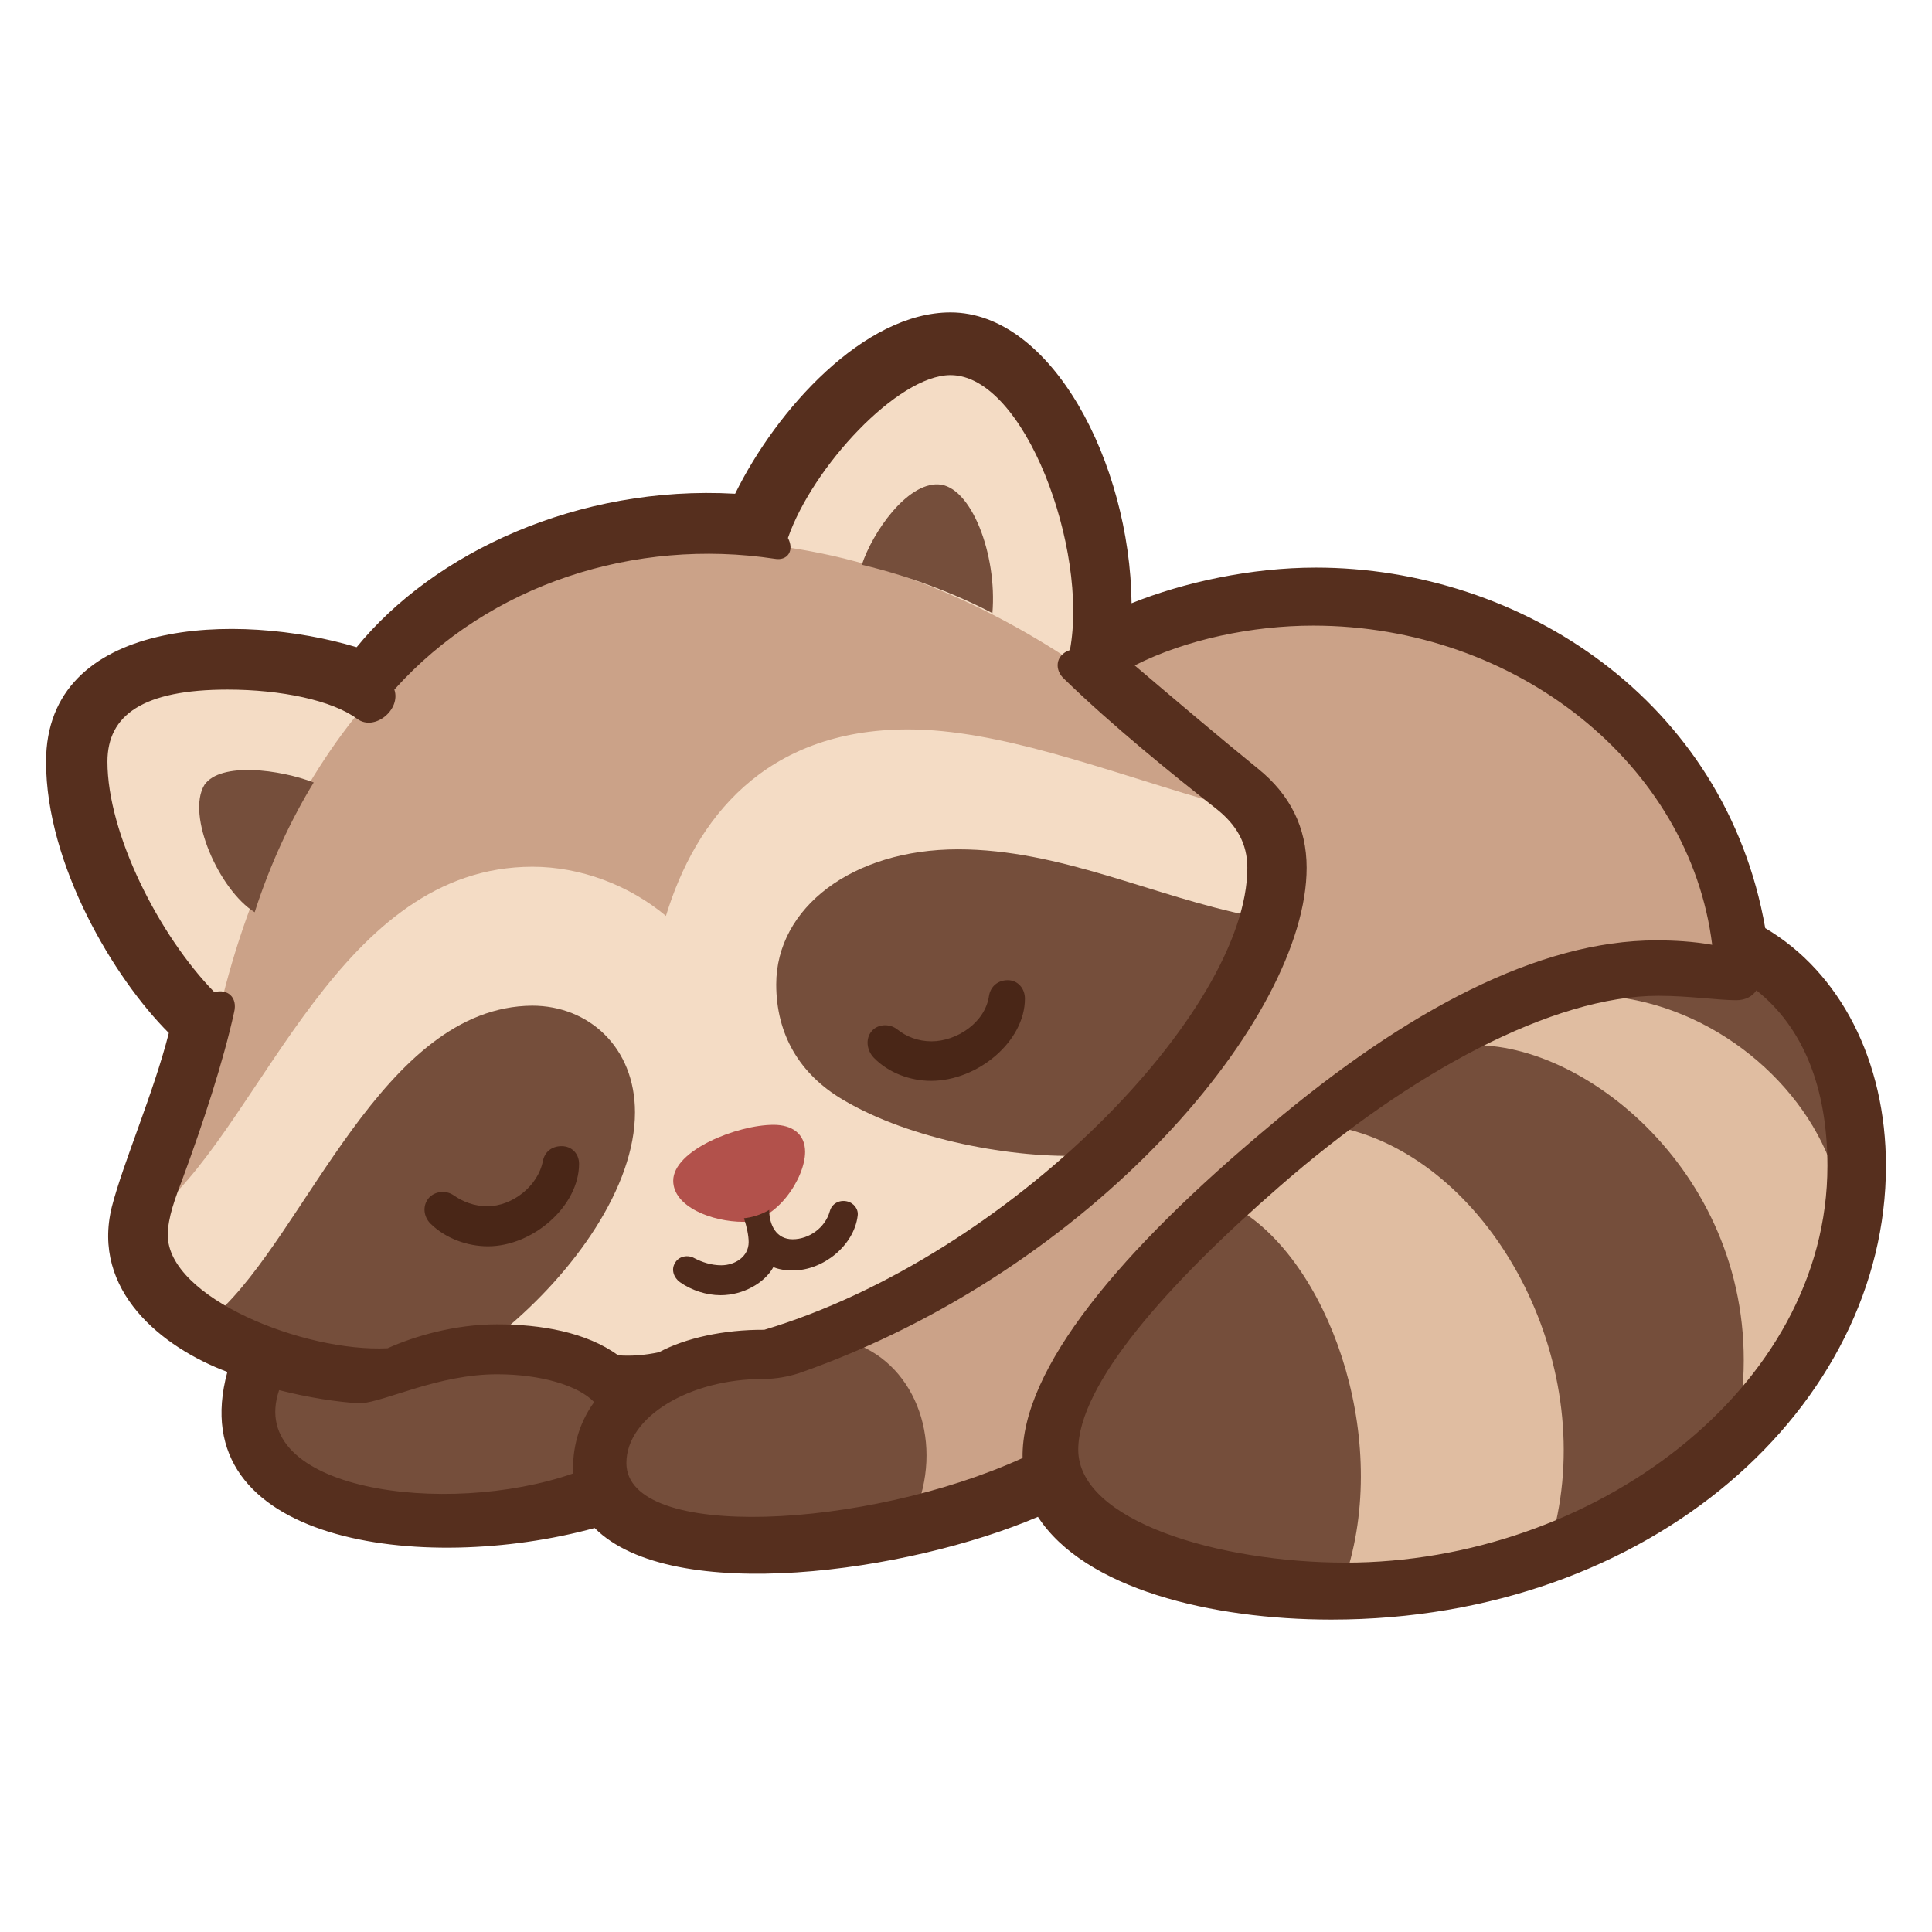
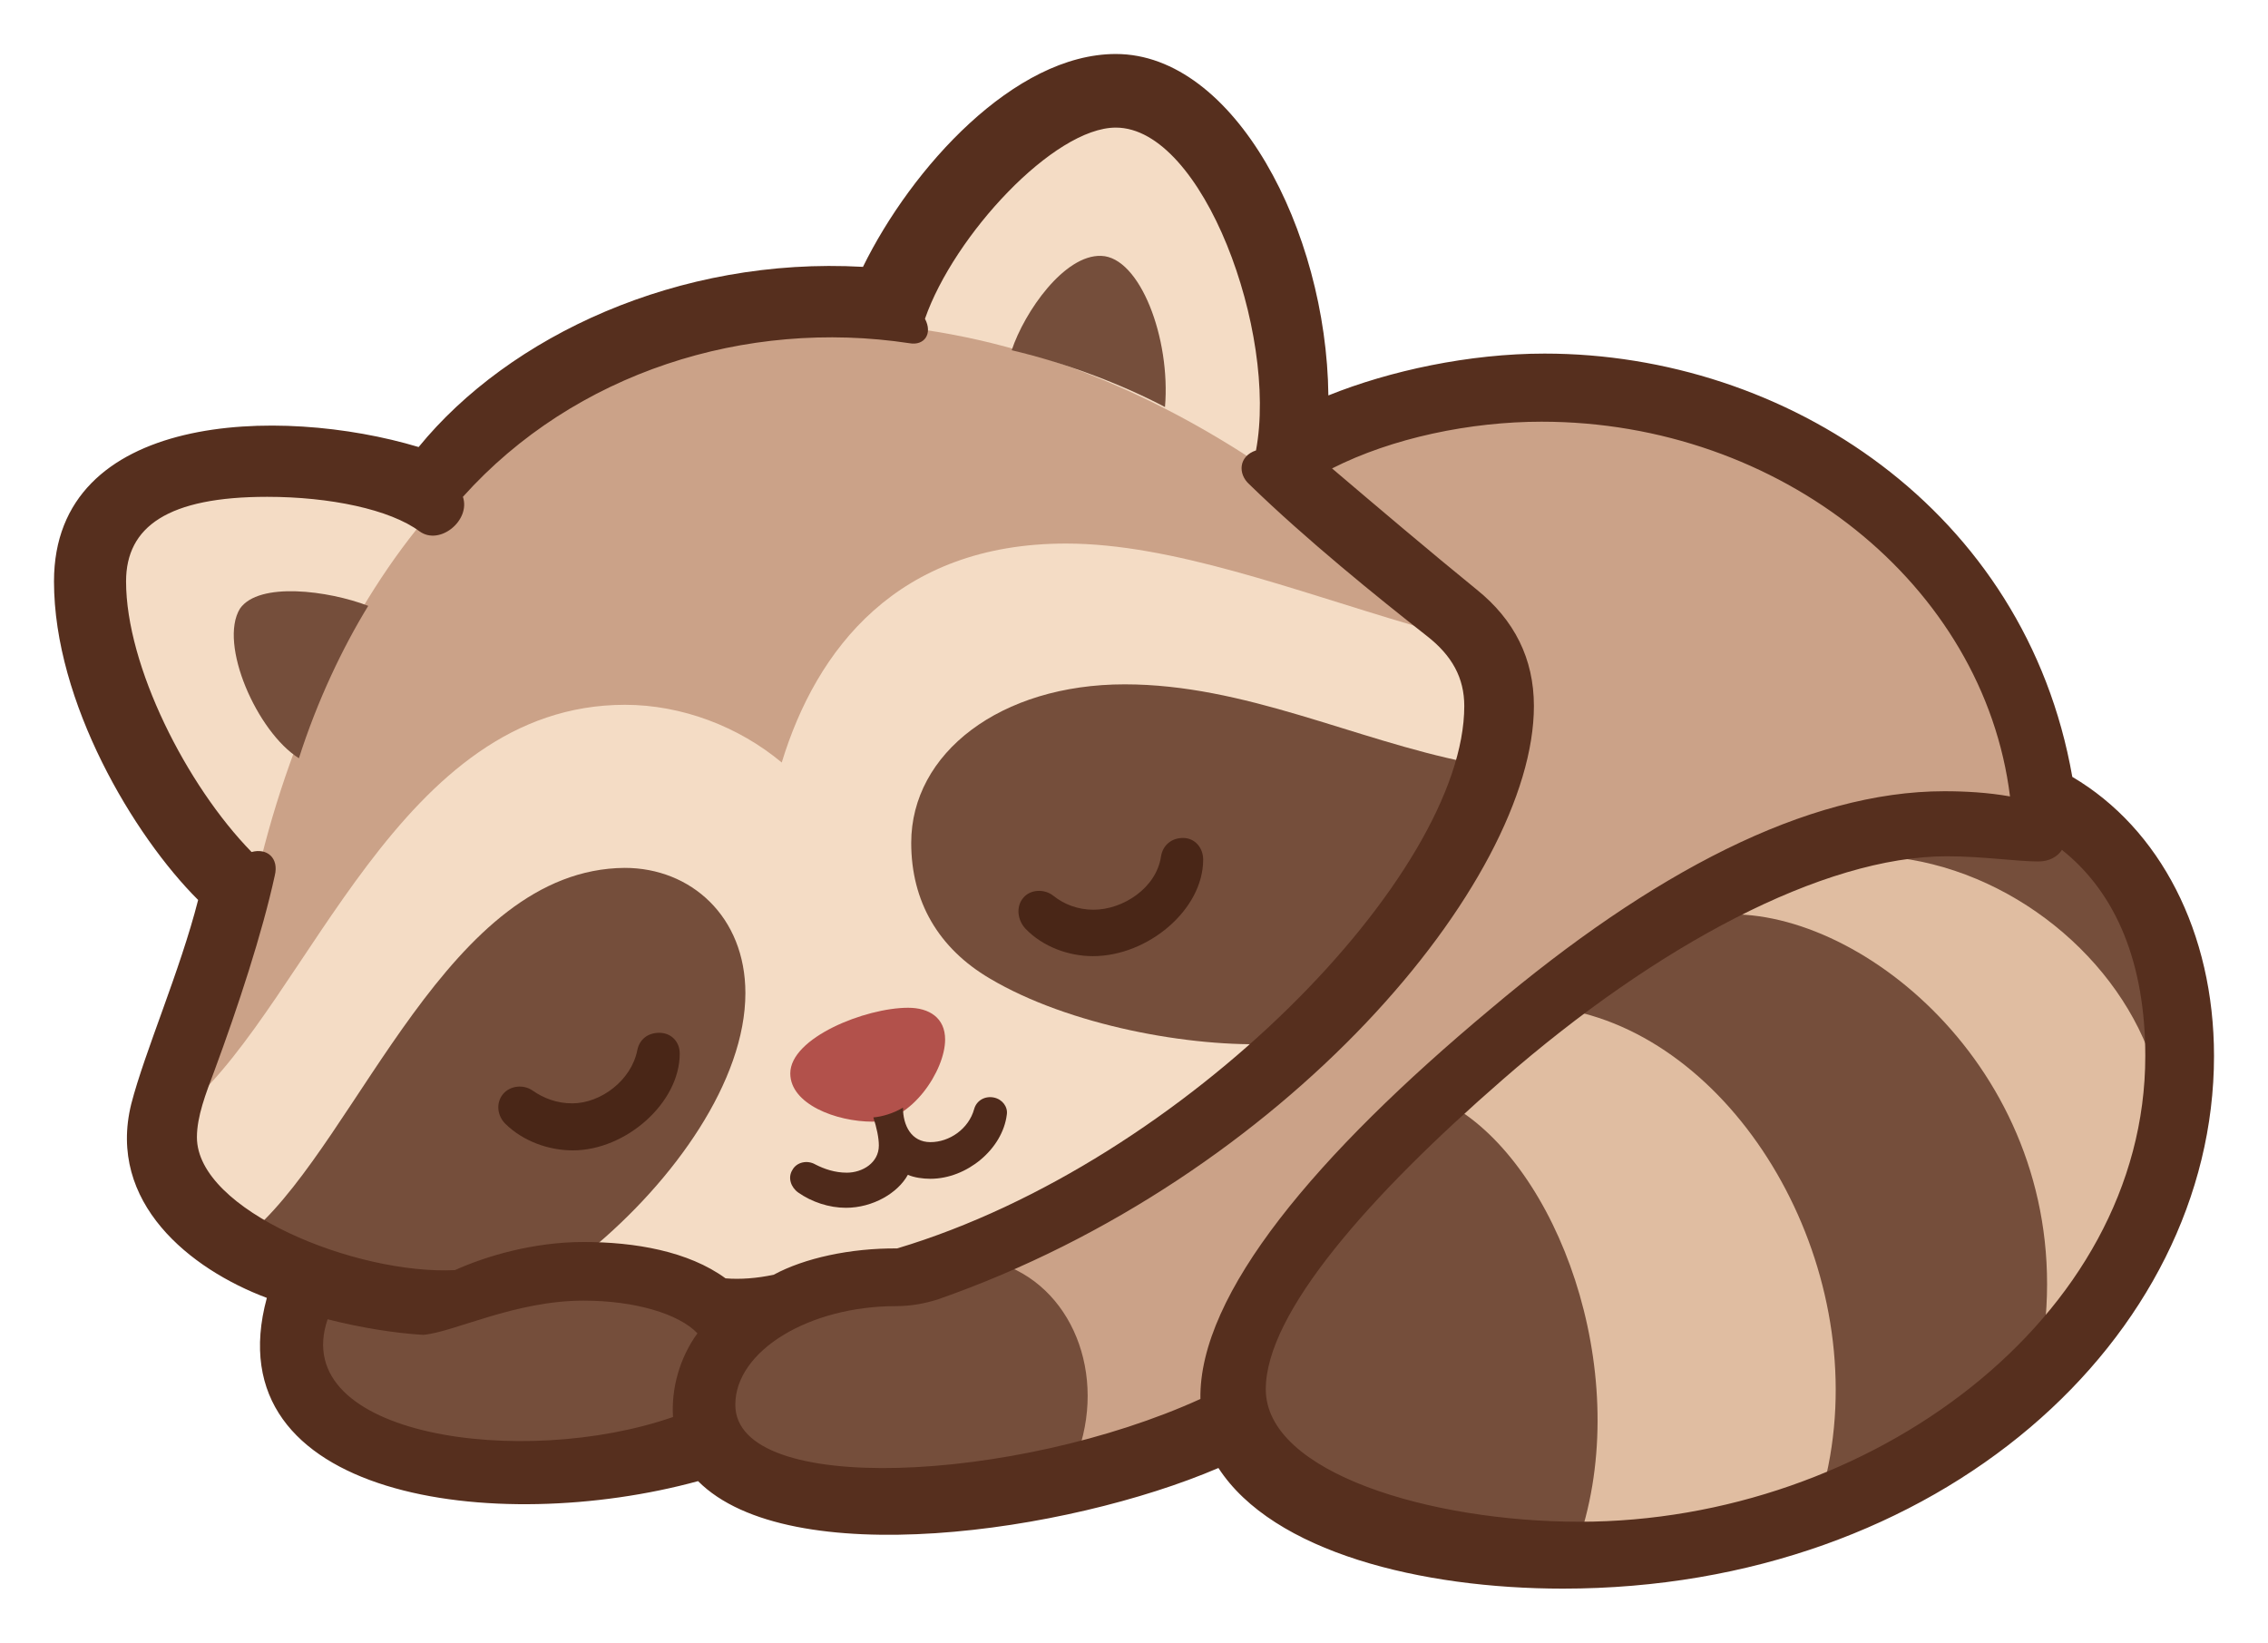
- <svg xmlns="http://www.w3.org/2000/svg" width="74.27" height="74.27" viewBox="3.36 2.87 74.27 74.27">
+ <svg xmlns="http://www.w3.org/2000/svg" width="74.266" height="53.789" viewBox="3.362 13.112 74.266 53.789">
  <path d="m70.27 39.12c-1.3-10.03-13.18-16.02-24.55-11.41 0.53-6.01-2.45-11.68-5.82-11.68-2.75 0-6.24 3.56-7.56 7.02-6.36-0.71-12.01 2.03-14.87 6.14-4.1-1.57-11.18-1.68-11.18 2.96 0 3.94 2.93 8.34 4.86 10.18-0.62 2.43-1.82 5.37-2.37 7.22-0.75 2.65 1.94 4.82 4.61 5.62-2.29 5.69 6.21 7.21 13.16 5.3 2.66 3.31 12.3 1.72 17.13-0.71 1.34 2.89 6.18 4.27 10.86 4.27 11.88 0 20.2-7.76 20.2-16.34 0-4.05-1.85-7.11-4.47-8.57z" fill="#CBA288" />
  <path d="m49.57 33.57c-3.85-1.13-7.84-2.66-11.3-2.66-5.53 0-8.18 3.47-9.31 7.17-1.41-1.18-3.28-1.89-5.13-1.89-7.4 0-10.3 9.59-14.31 13.12-0.99 2.23 0.58 4.21 2.55 5.09 2.18 0.94 4.04 1.3 5.76 1.3 2.19-0.62 3.72-0.93 4.89-1.06 1.88-0.02 3.26 0.53 4.19 1.21 1.27 0.07 2.11-0.06 2.73-0.38 1.08-0.54 2.45-0.59 3.54-0.63 5.23-1.53 10.36-4.95 12.12-7.57 3.93-2.86 6.38-6.86 7-10.02 0.31-1.81-0.88-3.1-2.73-3.68z" fill="#F4DCC5" />
  <path d="m17.47 29.88c-3.33-1.81-11.09-2.06-11.09 2.27 0 3.92 2.97 8.4 5.32 9.98 1.09-4.92 3.18-9.24 5.77-12.25z" fill="#F4DCC5" />
  <path d="m39.9 16.15c-2.69 0-6.35 4.04-7.25 7.64 5.1 0.53 9.31 2.69 12.49 4.88 1.44-5.45-1.5-12.52-5.24-12.52z" fill="#F4DCC5" />
  <path d="m65.32 40.91c-2.08 0.19-4.17 1.19-5.67 2.18-1.76 0.97-3.39 2.15-4.56 3.12-1.43 1.1-2.88 2.4-3.96 3.36-3.7 3.1-7.5 6.95-7.37 9.39 0.17 3.25 6.1 4.95 10.78 4.95 3.58 0 6.84-0.7 9.08-1.66 7-2.8 11.05-8.63 11.05-14.37 0-3.84-5.12-7.33-9.35-6.97z" fill="#E0BDA1" />
  <path d="m60.08 43.05c-1.88 0.98-3.59 2.18-4.88 3.24 5.5 1.42 9.57 8.83 7.89 15.44 3.29-1.06 5.81-2.99 7.22-5.09 0.9-8.02-5.62-13.59-10.23-13.59z" fill="#754E3B" />
  <path d="m51.21 49.51c-3.62 3.04-7.45 7.1-7.45 9.26 0 3.61 6.74 5.18 11.21 5.03 1.93-5.3-0.36-12.03-3.76-14.29z" fill="#754E3B" />
  <path d="m70.34 40.14c-2.63-0.42-5.46 0.08-5.19 1.02 4.05 0.35 7.67 3.36 8.76 6.93 0.58-3.56-1.09-6.63-3.57-7.95z" fill="#754E3B" />
  <path d="m36.22 54.52c-1.46 0.46-2.7 0.39-4.07 0.39-2.99 0.06-5.77 2.03-5.77 4.2 0 3.69 8.22 3.44 12.1 2.02 1.21-2.73 0.12-5.75-2.26-6.61z" fill="#754E3B" />
  <path d="m22.47 54.72c-2.32-0.05-4.02 0.86-5.25 0.98-1.42-0.05-2.72-0.35-3.78-0.59-2.21 5.5 6.34 7.08 12.91 5.31-0.07-1.46 0.36-2.94 1.04-3.88-0.79-1.09-2.9-1.78-4.92-1.82z" fill="#754E3B" />
  <path d="m23.82 41.53c-5.76 0.04-8.68 8.75-12.14 11.85 2.02 1.54 4.83 2.23 6.77 2.23 1.47-0.65 3.07-0.93 4.22-1.55 2.78-2.29 5.1-5.57 5.1-8.43 0-2.51-1.79-4.1-3.95-4.1z" fill="#754E3B" />
  <path d="m40.19 35.52c-4.07 0-6.99 2.25-6.99 5.19 0 1.92 0.89 3.45 2.57 4.44 2.59 1.54 6.59 2.27 9.3 2.14 3.31-2.66 5.94-6.38 6.37-9.21-3.75-0.75-7.32-2.56-11.25-2.56z" fill="#754E3B" />
  <path d="m15.42 32.95c-1.3-0.5-3.58-0.8-4.2 0.09-0.71 1.16 0.56 4.04 1.93 4.9 0.6-1.88 1.43-3.62 2.27-4.99z" fill="#754E3B" />
  <path d="m39.42 21.49c-1.21-0.04-2.51 1.83-2.93 3.09 1.87 0.44 3.69 1.16 5.02 1.86 0.19-2.25-0.82-4.91-2.09-4.95z" fill="#754E3B" />
  <path d="m33.1 46.11c-1.4 0-3.86 0.98-3.86 2.15 0 1 1.49 1.58 2.7 1.58 1.26 0 2.37-1.67 2.37-2.69 0-0.71-0.52-1.04-1.21-1.04z" fill="#B2514B" />
  <path d="m71.22 38.55c-1.53-8.73-9.37-13.86-17.28-13.86-2.47 0-5.07 0.56-7.08 1.37-0.06-5.41-3.08-11.18-6.96-11.18-3.32 0-6.69 3.73-8.28 6.97-6.05-0.34-11.59 2.27-14.55 5.9-4.56-1.37-11.94-1.14-11.94 4.4 0 3.96 2.62 8.34 4.72 10.43-0.59 2.32-1.75 4.97-2.19 6.68-0.8 3.23 1.93 5.41 4.44 6.35-1.79 6.58 7.5 7.81 14.12 6 2.98 2.99 12.07 1.7 17.04-0.43 1.79 2.76 6.65 3.95 11.28 3.95 12.36 0 21.32-8.25 21.32-17.44 0-4.05-1.77-7.45-4.64-9.14zm-63.73-6.4c0-1.8 1.38-2.77 4.62-2.77 2.05 0 4.02 0.41 4.99 1.13 0.66 0.48 1.68-0.36 1.42-1.13 3.66-4.08 9.27-5.84 14.62-5.03 0.49 0.09 0.77-0.31 0.51-0.8 0.95-2.73 4.22-6.26 6.25-6.26 2.86 0 5.31 6.72 4.59 10.57-0.57 0.19-0.6 0.77-0.22 1.11 1.85 1.8 4.2 3.7 5.82 4.97 0.82 0.64 1.22 1.37 1.22 2.29 0 5.49-9.12 14.93-18.57 17.76-1.55-0.01-3.04 0.32-4.04 0.86-0.54 0.12-1.11 0.16-1.58 0.12-1.22-0.89-2.97-1.19-4.65-1.19-1.64 0-3.19 0.46-4.21 0.92-3.23 0.16-8.45-1.95-8.45-4.35 0-0.68 0.29-1.43 0.57-2.17 0.78-2.11 1.57-4.52 1.98-6.4 0.14-0.57-0.25-0.91-0.76-0.77-2.13-2.18-4.11-6.09-4.11-8.86zm6.6 24.16c1.09 0.28 2.24 0.46 3.13 0.51 0.99-0.08 2.99-1.12 5.25-1.12 1.68 0 3.12 0.43 3.73 1.07-0.59 0.81-0.86 1.82-0.8 2.74-4.91 1.71-12.62 0.64-11.31-3.2zm13.35 2.8c0-1.77 2.42-3.23 5.26-3.23 0.5 0 0.96-0.09 1.37-0.22 11.37-3.97 19.52-13.7 19.52-19.43 0-1.55-0.64-2.82-1.87-3.81-1.49-1.21-3.34-2.78-4.74-3.97 1.97-1 4.53-1.53 6.86-1.53 7.82 0 14.48 5.34 15.34 12.27-0.73-0.13-1.48-0.17-2.15-0.17-4.51 0-9.59 2.68-14.86 7.13-5.69 4.75-9.56 9.33-9.5 12.77-6.02 2.74-15.23 3.21-15.23 0.19zm27.65 3.83c-4.87 0-10.28-1.6-10.28-4.34 0-2.49 3.38-6.33 7.76-10.14 5.02-4.38 10.49-7.31 14.54-7.31 1.17 0 2.3 0.17 3 0.17 0.36 0 0.63-0.16 0.77-0.38 1.79 1.42 2.73 3.73 2.73 6.75 0 8.58-9.04 15.25-18.52 15.25z" fill="#562F1E" />
  <path d="m24.95 46.93c-0.38 0-0.65 0.22-0.72 0.57-0.19 0.98-1.19 1.74-2.13 1.74-0.51 0-0.94-0.17-1.3-0.42-0.3-0.21-0.74-0.16-0.97 0.12-0.24 0.3-0.18 0.71 0.08 0.97 0.57 0.56 1.4 0.87 2.21 0.87 1.73 0 3.5-1.55 3.5-3.17 0-0.39-0.28-0.68-0.67-0.68z" fill="#492617" />
  <path d="m42.1 40.55c-0.38 0-0.66 0.24-0.72 0.6-0.15 1.04-1.25 1.75-2.21 1.75-0.52 0-0.97-0.18-1.32-0.46-0.29-0.23-0.75-0.21-0.98 0.07-0.25 0.29-0.19 0.74 0.08 1.02 0.56 0.58 1.4 0.89 2.2 0.89 1.8 0 3.61-1.52 3.61-3.16 0-0.39-0.27-0.71-0.66-0.71z" fill="#492617" />
  <path d="m35.91 49.05c-0.29-0.06-0.57 0.09-0.65 0.38-0.18 0.65-0.81 1.08-1.43 1.08-0.63 0-0.9-0.55-0.9-1.13-0.31 0.19-0.7 0.3-0.97 0.32 0.11 0.34 0.18 0.67 0.18 0.92 0 0.57-0.54 0.89-1.05 0.89-0.39 0-0.74-0.12-1.03-0.27-0.26-0.15-0.61-0.08-0.75 0.18-0.16 0.25-0.05 0.57 0.19 0.74 0.44 0.31 1.01 0.5 1.56 0.5 0.88 0 1.7-0.48 2.03-1.08 0.21 0.09 0.48 0.13 0.74 0.13 1.19 0 2.36-0.97 2.5-2.1 0.04-0.25-0.14-0.5-0.42-0.56z" fill="#4F2A1B" />
</svg>
